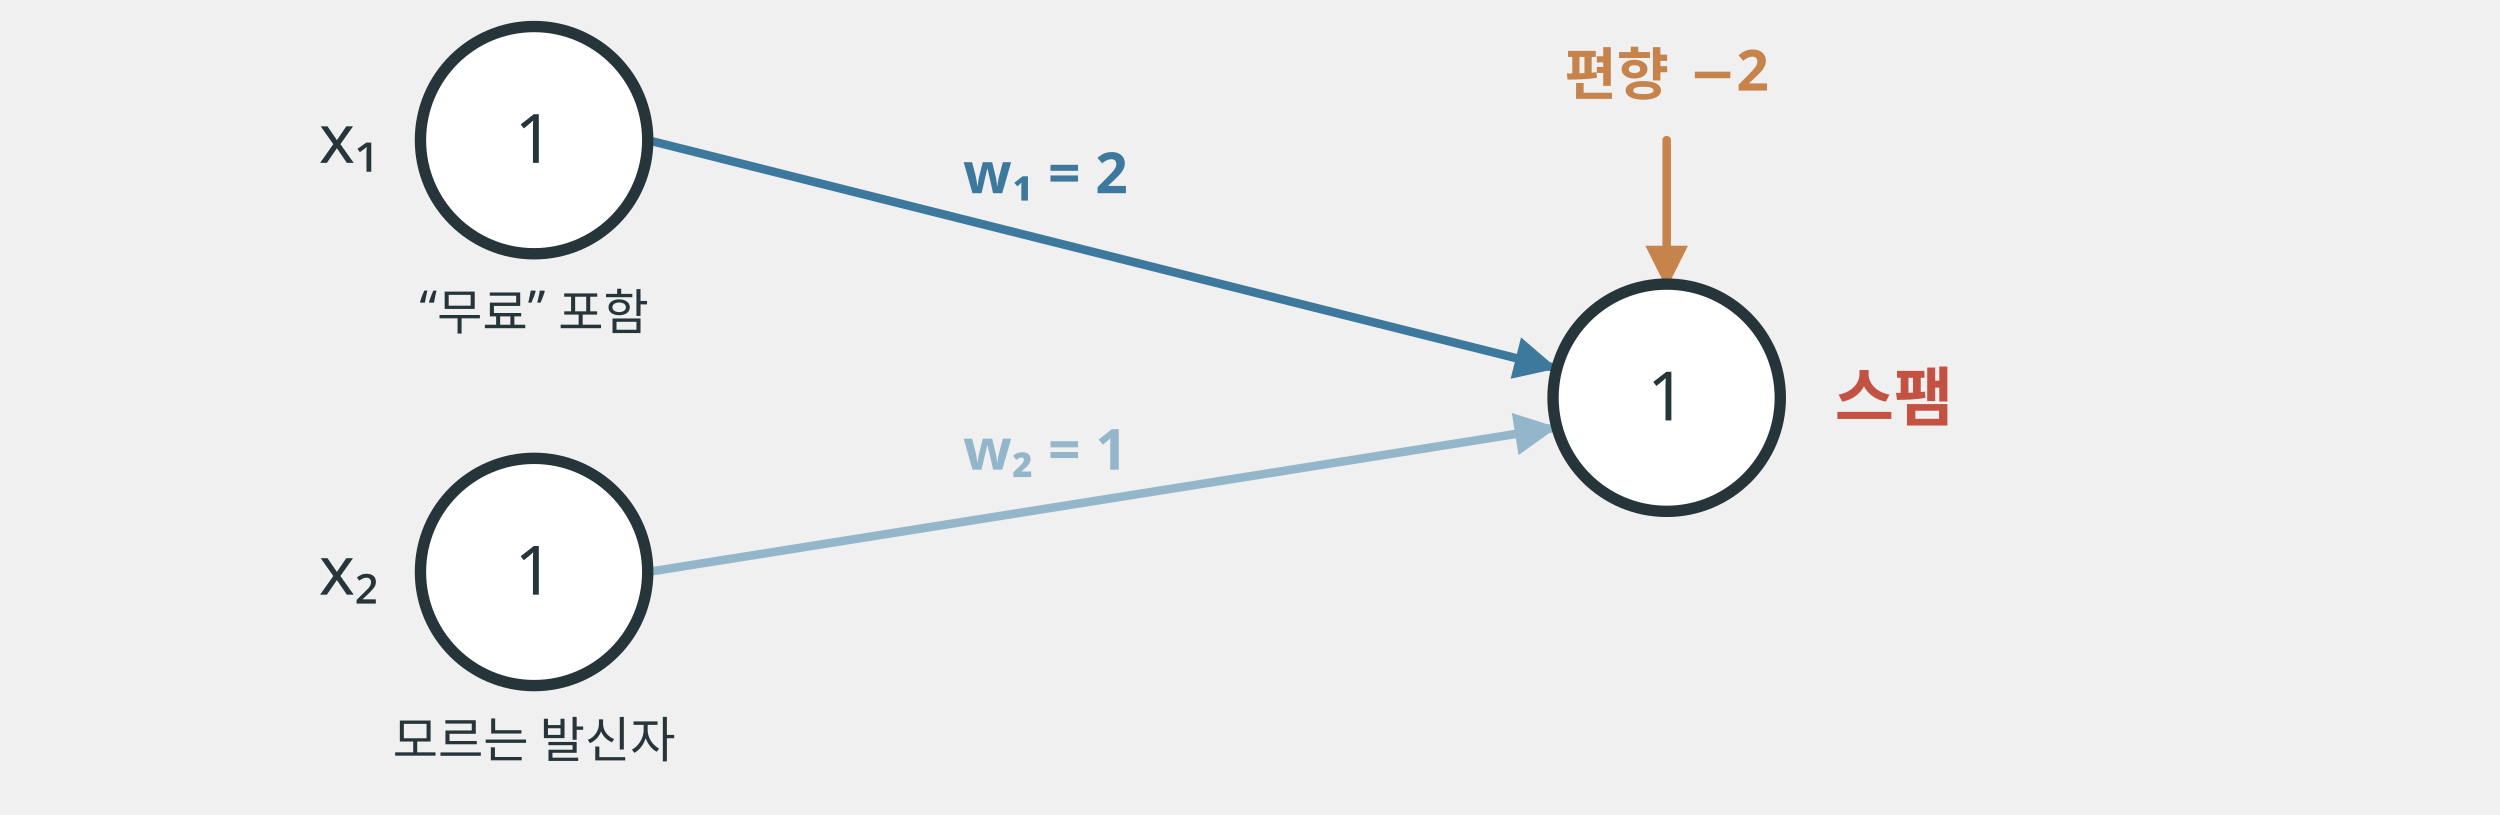
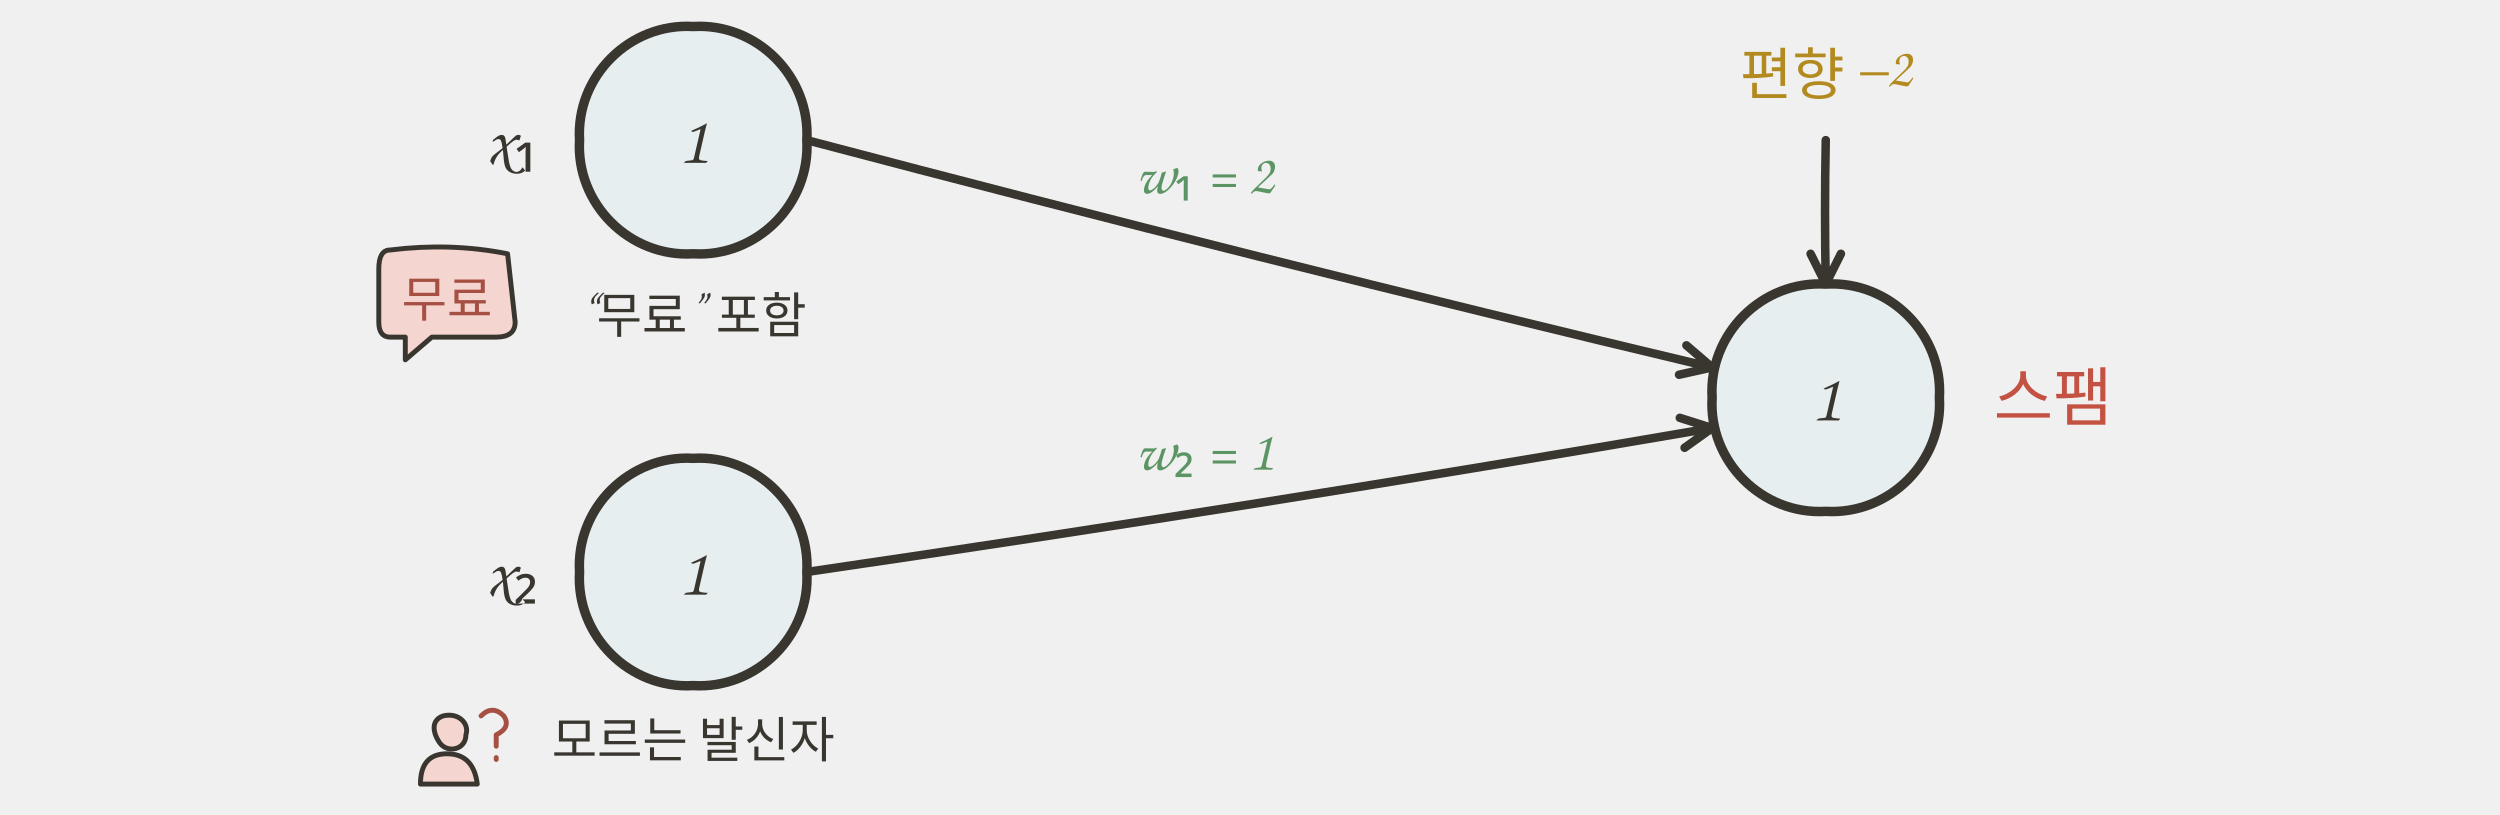
<svg xmlns="http://www.w3.org/2000/svg" width="660" height="215" viewBox="0 45 660 215" role="img" aria-labelledby="title desc">
-   <defs>
-     <marker id="arrow" markerWidth="5" markerHeight="5" refX="4.5" refY="2.5" orient="auto">
-       <path d="M0,0 L5,2.5 L0,5 Z" fill="context-stroke" />
-     </marker>
-   </defs>
-   <g fill="none" stroke-linecap="round" marker-end="url(#arrow)">
-     <line x1="171" y1="82" x2="410" y2="142" stroke="#3d789d" stroke-width="2.25" />
-     <line x1="171" y1="196" x2="410" y2="158" stroke="#93b6ca" stroke-width="2.25" />
-     <line x1="440" y1="82" x2="440" y2="120" stroke="#c7834c" stroke-width="2.25" />
-   </g>
-   <g fill="#ffffff" stroke="#26353a" stroke-width="3">
-     <circle cx="141" cy="82" r="30" />
-     <circle cx="141" cy="196" r="30" />
-     <circle cx="440" cy="150" r="30" />
-   </g>
-   <g fill="#26353a" font-family="system-ui, sans-serif" text-anchor="middle">
-     <text x="141" y="88" font-size="18">1</text>
-     <text x="141" y="202" font-size="18">1</text>
-     <text x="440" y="156" font-size="18">1</text>
-     <text x="500" y="156" fill="#c35243" font-size="17" font-weight="700">스팸</text>
-   </g>
-   <g fill="#26353a" font-family="system-ui, sans-serif">
-     <text x="100" y="88" font-size="18" text-anchor="end">x₁</text>
-     <text x="141" y="131" font-size="13" text-anchor="middle">“무료” 포함</text>
-     <text x="100" y="202" font-size="18" text-anchor="end">x₂</text>
-     <text x="141" y="245" font-size="13" text-anchor="middle">모르는 발신자</text>
-   </g>
-   <g font-family="system-ui, sans-serif" font-size="15" font-weight="700" text-anchor="middle">
-     <text x="276" y="96" fill="#3d789d">w₁ = 2</text>
-     <text x="276" y="169" fill="#93b6ca">w₂ = 1</text>
-     <text x="440" y="70" fill="#c7834c">편향 −2</text>
+   <g transform="translate(42 0)">
+     <g fill="none" stroke-linecap="round">
+       <path stroke="#393630" stroke-width="2.25" d="M171 82 Q290.135 113.455 410 142 M403.21 136.17 L410 142 L401.27 143.93" stroke-linecap="round" stroke-linejoin="round" />
+       <path stroke="#393630" stroke-width="2.25" d="M171 196 Q290.736 178.481 410 158 M401.47 155.31 L410 158 L402.73 163.21" stroke-linecap="round" stroke-linejoin="round" />
+       <path stroke="#393630" stroke-width="2.25" d="M440 82 Q439.62 101 440 120 M444.00 112.00 L440 120 L436.00 112.00" stroke-linecap="round" stroke-linejoin="round" />
+     </g>
+     <g fill="#e7eef0" stroke="#393630" stroke-width="2.5">
+       <path d="M141 52 C157.8 51 172 65.2 171 82 C172 98.8 157.8 113 141 112 C124.2 113 110 98.8 111 82 C110 65.2 124.2 51 141 52 Z" stroke-linecap="round" stroke-linejoin="round" />
+       <path d="M141 166 C157.8 165 172 179.2 171 196 C172 212.8 157.8 227 141 226 C124.2 227 110 212.8 111 196 C110 179.2 124.2 165 141 166 Z" stroke-linecap="round" stroke-linejoin="round" />
+       <path d="M440 120 C456.8 119 471 133.2 470 150 C471 166.8 456.8 181 440 180 C423.2 181 409 166.8 410 150 C409 133.2 423.2 119 440 120 Z" stroke-linecap="round" stroke-linejoin="round" />
+     </g>
+     <g fill="#393630" font-family="Chalkboard SE, Segoe Print, Apple SD Gothic Neo, Noto Sans KR, Malgun Gothic, cursive" text-anchor="middle">
+       <text x="141" y="88" font-size="18">1</text>
+       <text x="141" y="202" font-size="18">1</text>
+       <text x="440" y="156" font-size="18">1</text>
+       <text x="500" y="156" fill="#c35243" font-size="17" font-weight="400">스팸</text>
+     </g>
+     <g stroke="#393630" stroke-width="1.3" stroke-linecap="round" stroke-linejoin="round">
+       <path d="M61 111 Q77 109 92 112 L94 130 Q94 134 89 134 L72 134 L65 140 L65 134 L61 134 Q58 134 58 130 L58 116 Q58 111 61 111 Z" fill="#f5d5cf" />
+       <text x="76" y="123" dominant-baseline="central" text-anchor="middle" font-family="Apple SD Gothic Neo, Noto Sans KR, Malgun Gothic, sans-serif" font-size="13" font-weight="400" fill="#a65043" stroke="none">무료</text>
+       <path d="M75 234 C79 233 82 236 81 239 C81 243 76 244 74 241 C72 238 72 235 75 234 Z" fill="#f5d5cf" />
+       <path d="M69 252 Q69 244 76 244 Q83 244 84 252 Z" fill="#f5d5cf" />
+       <path d="M85 234 Q88 231 91 234 Q93 237 89 239 L89 242 M89 245 L89 245.5" fill="none" stroke="#a65043" />
+     </g>
+     <g fill="#393630" font-family="Chalkboard SE, Segoe Print, Apple SD Gothic Neo, Noto Sans KR, Malgun Gothic, cursive">
+       <text x="100" y="88" font-size="18" text-anchor="end">x₁</text>
+       <text x="141" y="131" font-size="13" text-anchor="middle">“무료” 포함</text>
+       <text x="100" y="202" font-size="18" text-anchor="end">x₂</text>
+       <text x="141" y="245" font-size="13" text-anchor="middle">모르는 발신자</text>
+     </g>
+     <g font-family="Chalkboard SE, Segoe Print, Apple SD Gothic Neo, Noto Sans KR, Malgun Gothic, cursive" font-size="15" font-weight="400" text-anchor="middle">
+       <text x="276" y="96" fill="#5b9564">w₁ = 2</text>
+       <text x="276" y="169" fill="#5b9564">w₂ = 1</text>
+       <text x="440" y="70" fill="#b28a20">편향 −2</text>
+     </g>
  </g>
</svg>
